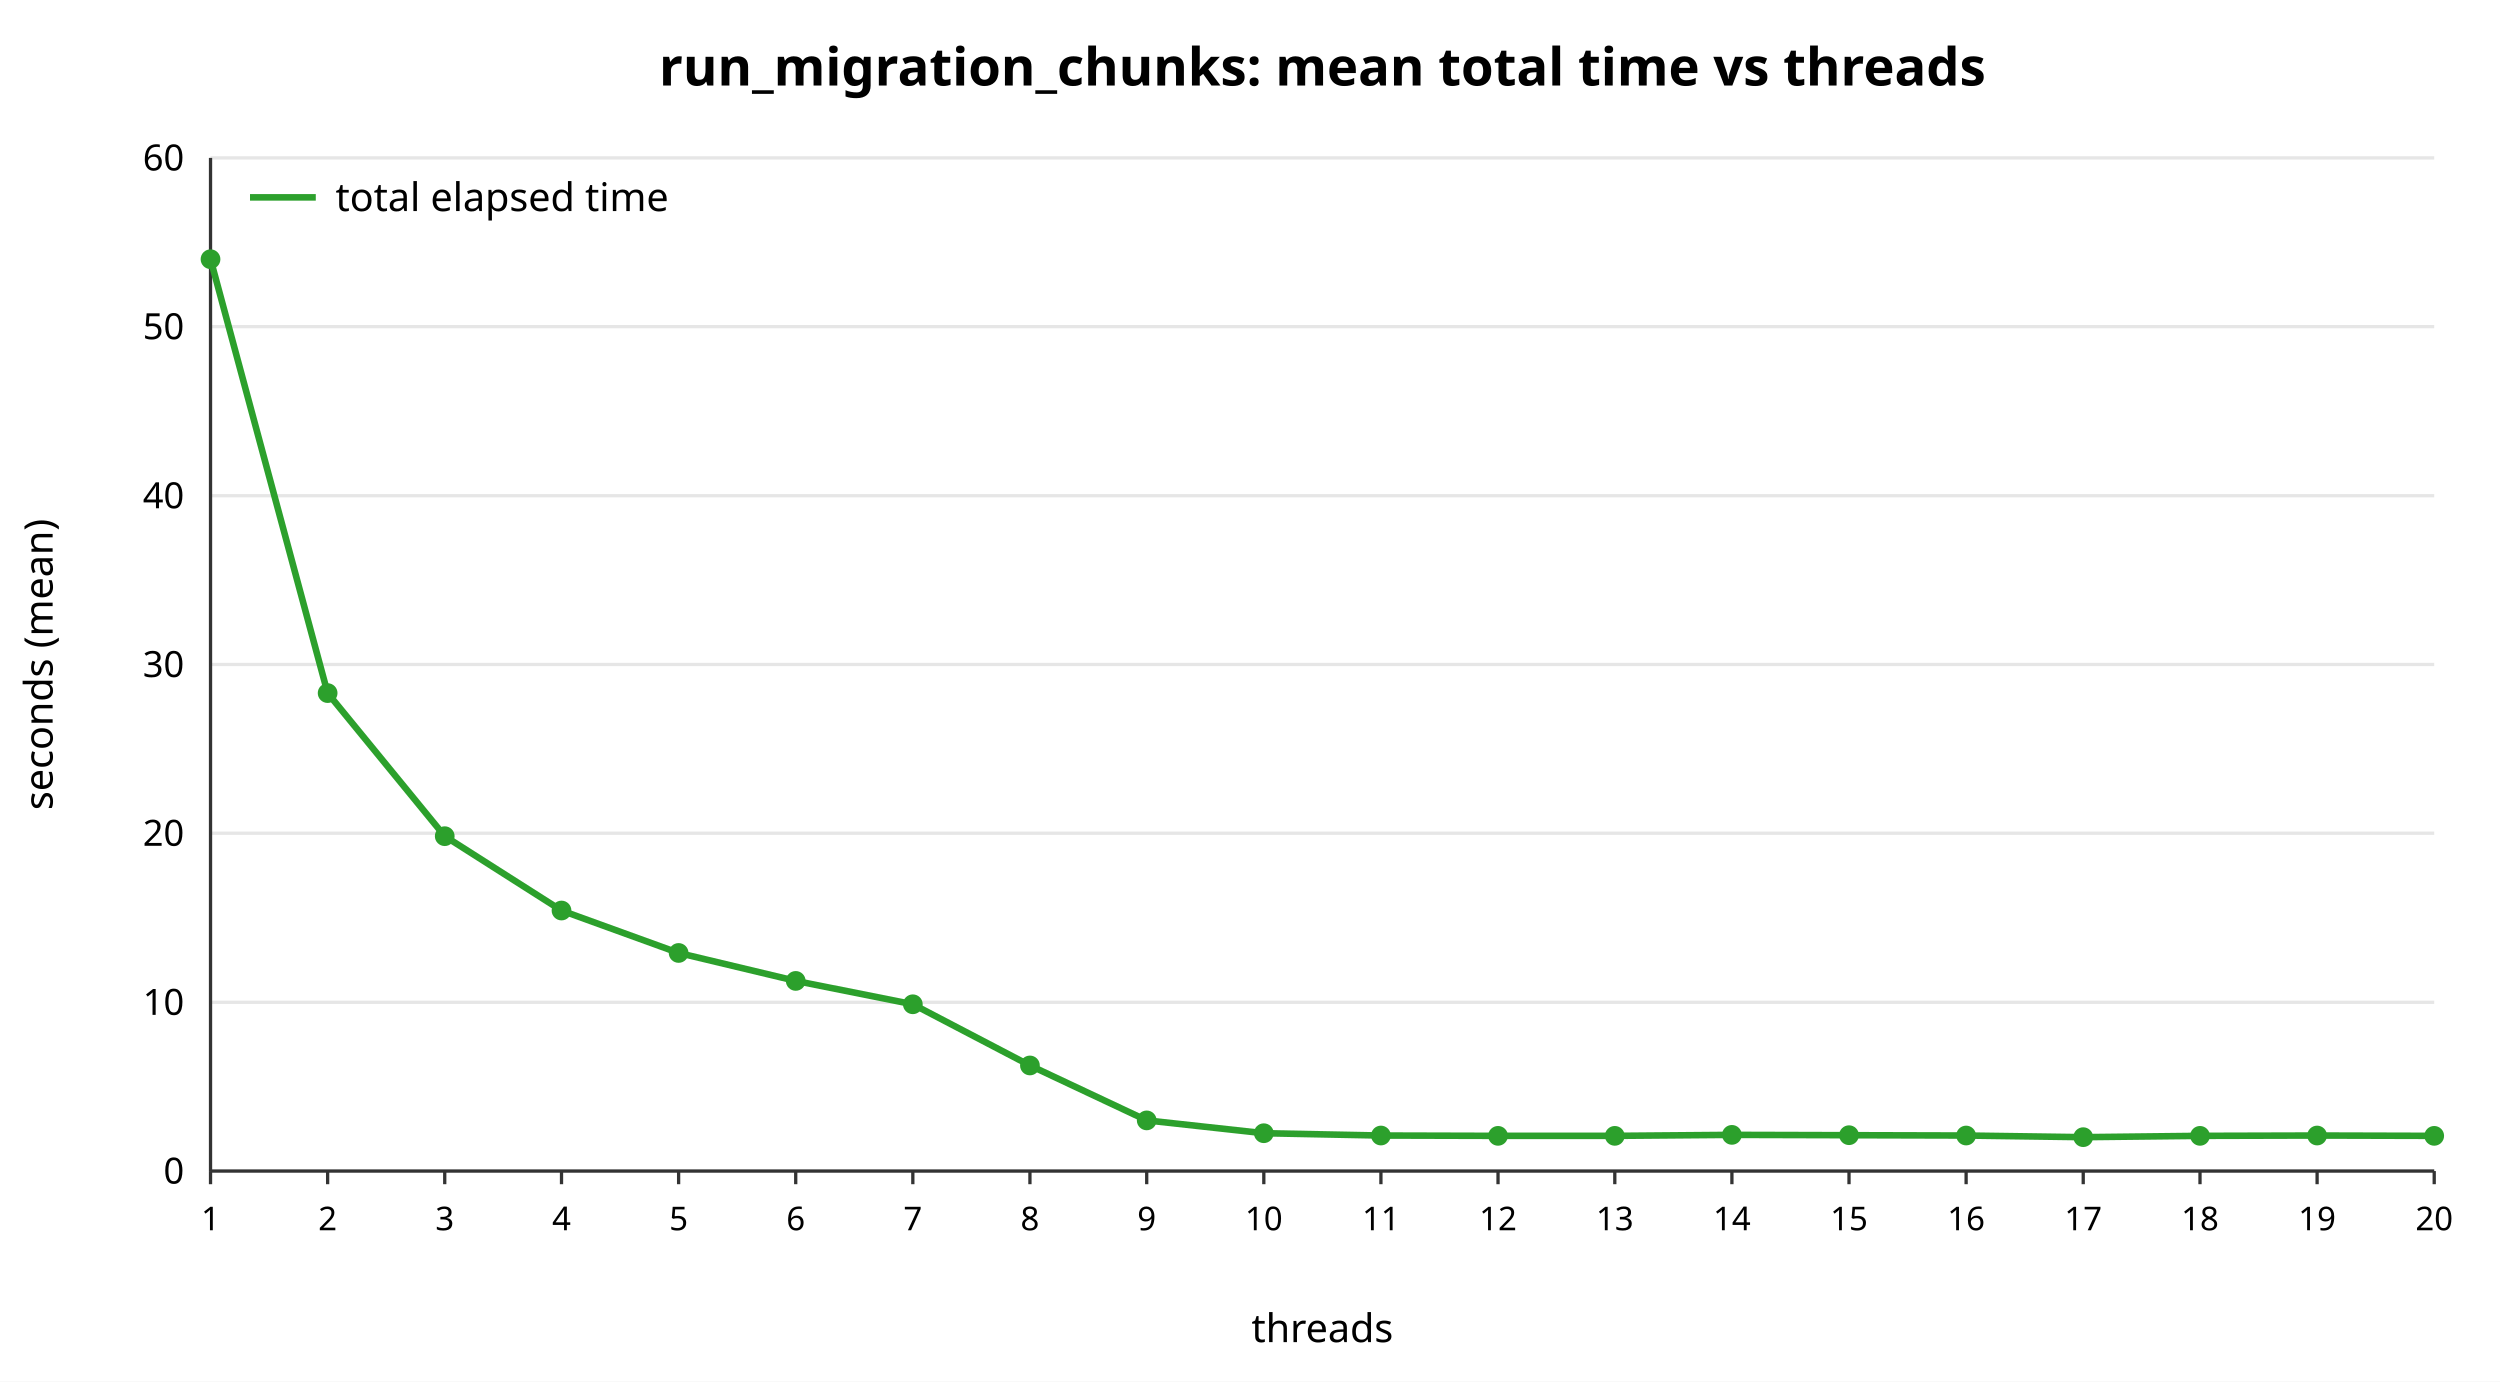
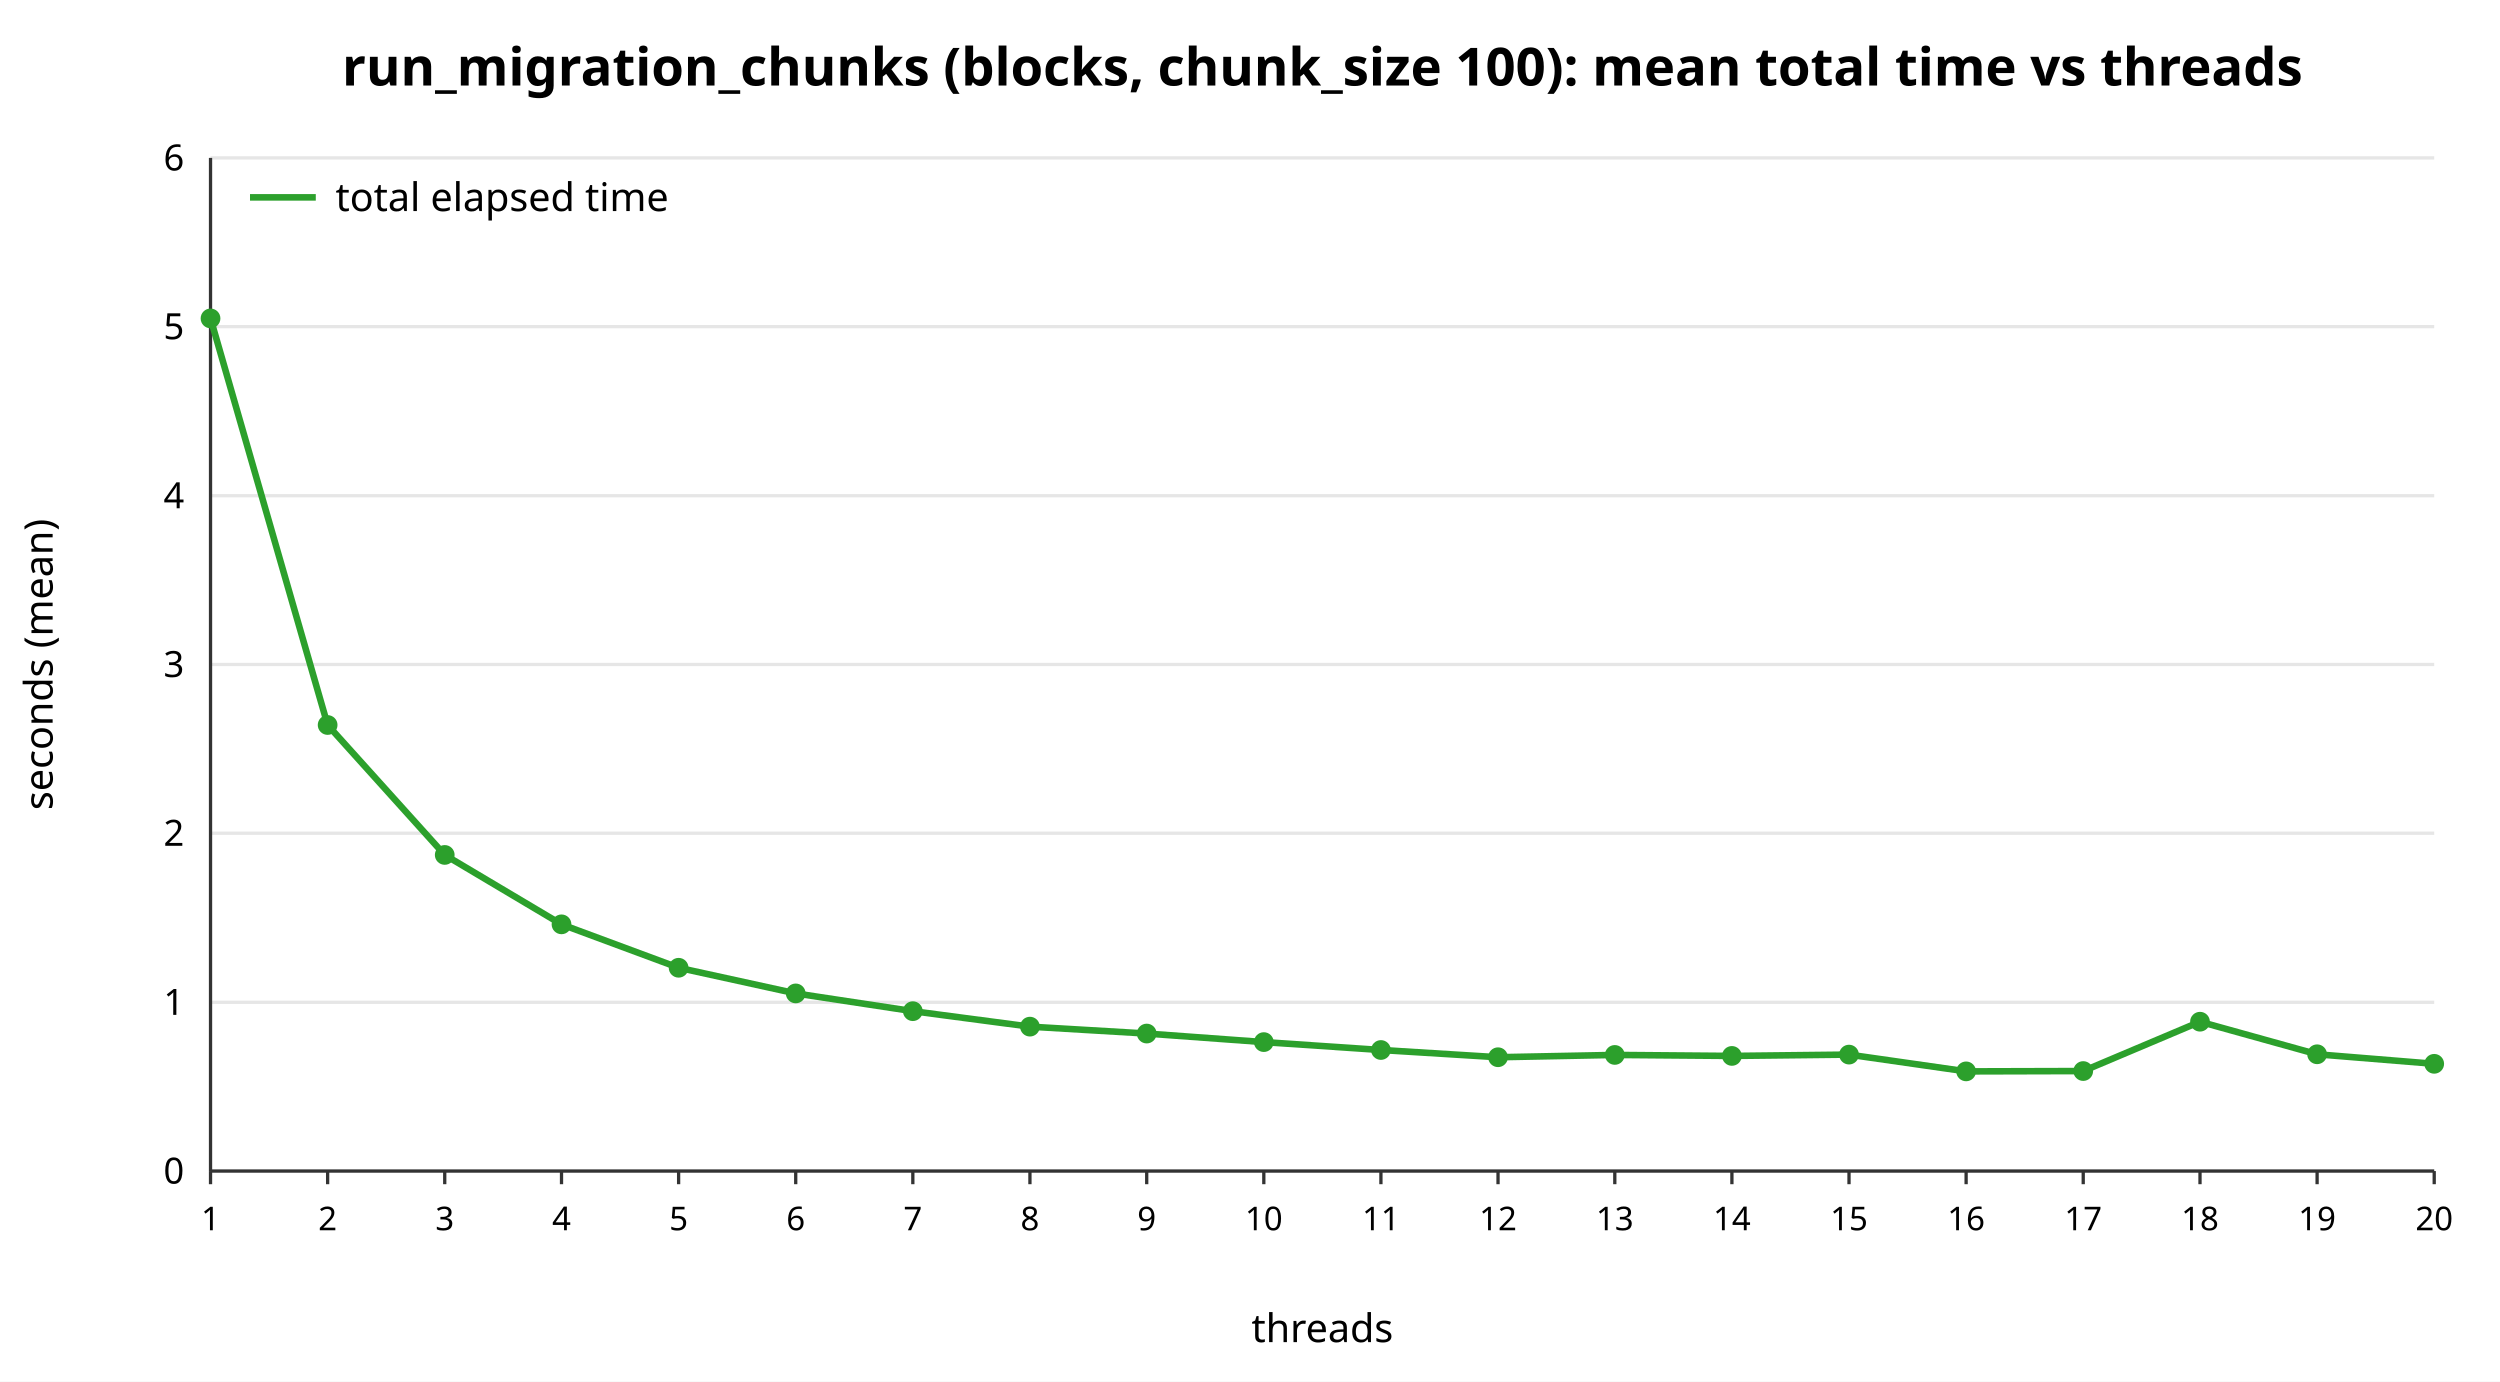
<svg xmlns="http://www.w3.org/2000/svg" width="760" height="420" viewBox="0 0 760 420" font-family="sans-serif">
  <rect width="760" height="420" fill="white" />
-   <text x="402" y="26" font-size="16" font-weight="bold" text-anchor="middle">run_migration_chunks: mean total time vs
-         threads
+   <text x="402" y="26" font-size="16" font-weight="bold" text-anchor="middle">run_migration_chunks (blocks, chunk_size
+         100): mean total time vs threads
    </text>
  <line x1="64" y1="356.0" x2="740" y2="356.0" stroke="#e6e6e6" />
  <text x="56" y="356.0" font-size="11" text-anchor="end" dominant-baseline="middle">0</text>
  <line x1="64" y1="304.7" x2="740" y2="304.7" stroke="#e6e6e6" />
-   <text x="56" y="304.7" font-size="11" text-anchor="end" dominant-baseline="middle">10</text>
+   <text x="56" y="304.7" font-size="11" text-anchor="end" dominant-baseline="middle">1</text>
  <line x1="64" y1="253.3" x2="740" y2="253.3" stroke="#e6e6e6" />
-   <text x="56" y="253.3" font-size="11" text-anchor="end" dominant-baseline="middle">20</text>
+   <text x="56" y="253.3" font-size="11" text-anchor="end" dominant-baseline="middle">2</text>
  <line x1="64" y1="202.0" x2="740" y2="202.0" stroke="#e6e6e6" />
-   <text x="56" y="202.0" font-size="11" text-anchor="end" dominant-baseline="middle">30</text>
+   <text x="56" y="202.0" font-size="11" text-anchor="end" dominant-baseline="middle">3</text>
  <line x1="64" y1="150.7" x2="740" y2="150.7" stroke="#e6e6e6" />
-   <text x="56" y="150.7" font-size="11" text-anchor="end" dominant-baseline="middle">40</text>
+   <text x="56" y="150.7" font-size="11" text-anchor="end" dominant-baseline="middle">4</text>
  <line x1="64" y1="99.3" x2="740" y2="99.3" stroke="#e6e6e6" />
-   <text x="56" y="99.3" font-size="11" text-anchor="end" dominant-baseline="middle">50</text>
+   <text x="56" y="99.3" font-size="11" text-anchor="end" dominant-baseline="middle">5</text>
  <line x1="64" y1="48.0" x2="740" y2="48.0" stroke="#e6e6e6" />
-   <text x="56" y="48.0" font-size="11" text-anchor="end" dominant-baseline="middle">60</text>
+   <text x="56" y="48.0" font-size="11" text-anchor="end" dominant-baseline="middle">6</text>
  <line x1="64" y1="48" x2="64" y2="356" stroke="#333" />
  <line x1="64" y1="356" x2="740" y2="356" stroke="#333" />
  <line x1="64.0" y1="356" x2="64.0" y2="360" stroke="#333" />
  <text x="64.0" y="374" font-size="10" text-anchor="middle">1</text>
  <line x1="99.6" y1="356" x2="99.6" y2="360" stroke="#333" />
  <text x="99.6" y="374" font-size="10" text-anchor="middle">2</text>
  <line x1="135.2" y1="356" x2="135.2" y2="360" stroke="#333" />
  <text x="135.2" y="374" font-size="10" text-anchor="middle">3</text>
  <line x1="170.7" y1="356" x2="170.7" y2="360" stroke="#333" />
  <text x="170.7" y="374" font-size="10" text-anchor="middle">4</text>
  <line x1="206.3" y1="356" x2="206.3" y2="360" stroke="#333" />
  <text x="206.3" y="374" font-size="10" text-anchor="middle">5</text>
  <line x1="241.9" y1="356" x2="241.9" y2="360" stroke="#333" />
  <text x="241.9" y="374" font-size="10" text-anchor="middle">6</text>
  <line x1="277.5" y1="356" x2="277.5" y2="360" stroke="#333" />
  <text x="277.5" y="374" font-size="10" text-anchor="middle">7</text>
  <line x1="313.1" y1="356" x2="313.1" y2="360" stroke="#333" />
  <text x="313.1" y="374" font-size="10" text-anchor="middle">8</text>
  <line x1="348.6" y1="356" x2="348.6" y2="360" stroke="#333" />
  <text x="348.6" y="374" font-size="10" text-anchor="middle">9</text>
  <line x1="384.2" y1="356" x2="384.2" y2="360" stroke="#333" />
  <text x="384.2" y="374" font-size="10" text-anchor="middle">10</text>
  <line x1="419.8" y1="356" x2="419.8" y2="360" stroke="#333" />
  <text x="419.8" y="374" font-size="10" text-anchor="middle">11</text>
  <line x1="455.4" y1="356" x2="455.4" y2="360" stroke="#333" />
  <text x="455.4" y="374" font-size="10" text-anchor="middle">12</text>
  <line x1="490.9" y1="356" x2="490.9" y2="360" stroke="#333" />
  <text x="490.9" y="374" font-size="10" text-anchor="middle">13</text>
  <line x1="526.5" y1="356" x2="526.5" y2="360" stroke="#333" />
  <text x="526.5" y="374" font-size="10" text-anchor="middle">14</text>
  <line x1="562.1" y1="356" x2="562.1" y2="360" stroke="#333" />
  <text x="562.1" y="374" font-size="10" text-anchor="middle">15</text>
  <line x1="597.7" y1="356" x2="597.7" y2="360" stroke="#333" />
  <text x="597.7" y="374" font-size="10" text-anchor="middle">16</text>
  <line x1="633.3" y1="356" x2="633.3" y2="360" stroke="#333" />
  <text x="633.3" y="374" font-size="10" text-anchor="middle">17</text>
  <line x1="668.8" y1="356" x2="668.8" y2="360" stroke="#333" />
  <text x="668.8" y="374" font-size="10" text-anchor="middle">18</text>
  <line x1="704.4" y1="356" x2="704.4" y2="360" stroke="#333" />
  <text x="704.4" y="374" font-size="10" text-anchor="middle">19</text>
  <line x1="740.0" y1="356" x2="740.0" y2="360" stroke="#333" />
  <text x="740.0" y="374" font-size="10" text-anchor="middle">20</text>
  <text x="402" y="408" font-size="12" text-anchor="middle">threads</text>
  <text x="16" y="202" font-size="12" text-anchor="middle" transform="rotate(-90 16 202)">seconds (mean)</text>
-   <polyline fill="none" stroke="#2ca02c" stroke-width="2" points="64.0,78.8 99.6,210.7 135.2,254.2 170.7,276.8 206.3,289.7 241.9,298.2 277.5,305.3 313.1,323.9 348.6,340.6 384.2,344.5 419.8,345.2 455.4,345.3 490.9,345.3 526.5,345.0 562.1,345.1 597.7,345.2 633.3,345.7 668.8,345.3 704.4,345.2 740.0,345.3 " />
-   <circle cx="64.0" cy="78.8" r="3" fill="#2ca02c" />
-   <circle cx="99.6" cy="210.7" r="3" fill="#2ca02c" />
-   <circle cx="135.2" cy="254.2" r="3" fill="#2ca02c" />
-   <circle cx="170.7" cy="276.8" r="3" fill="#2ca02c" />
-   <circle cx="206.3" cy="289.7" r="3" fill="#2ca02c" />
-   <circle cx="241.9" cy="298.2" r="3" fill="#2ca02c" />
-   <circle cx="277.5" cy="305.3" r="3" fill="#2ca02c" />
-   <circle cx="313.1" cy="323.9" r="3" fill="#2ca02c" />
-   <circle cx="348.6" cy="340.6" r="3" fill="#2ca02c" />
-   <circle cx="384.2" cy="344.5" r="3" fill="#2ca02c" />
-   <circle cx="419.8" cy="345.2" r="3" fill="#2ca02c" />
-   <circle cx="455.4" cy="345.3" r="3" fill="#2ca02c" />
-   <circle cx="490.9" cy="345.3" r="3" fill="#2ca02c" />
-   <circle cx="526.5" cy="345.0" r="3" fill="#2ca02c" />
-   <circle cx="562.1" cy="345.1" r="3" fill="#2ca02c" />
-   <circle cx="597.7" cy="345.2" r="3" fill="#2ca02c" />
-   <circle cx="633.3" cy="345.7" r="3" fill="#2ca02c" />
-   <circle cx="668.8" cy="345.3" r="3" fill="#2ca02c" />
-   <circle cx="704.4" cy="345.2" r="3" fill="#2ca02c" />
-   <circle cx="740.0" cy="345.3" r="3" fill="#2ca02c" />
+   <polyline fill="none" stroke="#2ca02c" stroke-width="2" points="64.0,96.8 99.6,220.4 135.2,259.9 170.7,281.0 206.3,294.2 241.9,302.0 277.5,307.4 313.1,312.1 348.6,314.2 384.2,316.8 419.8,319.2 455.4,321.4 490.9,320.7 526.5,321.0 562.1,320.6 597.7,325.7 633.3,325.6 668.8,310.6 704.4,320.5 740.0,323.4 " />
+   <circle cx="64.0" cy="96.8" r="3" fill="#2ca02c" />
+   <circle cx="99.6" cy="220.4" r="3" fill="#2ca02c" />
+   <circle cx="135.2" cy="259.9" r="3" fill="#2ca02c" />
+   <circle cx="170.7" cy="281.0" r="3" fill="#2ca02c" />
+   <circle cx="206.3" cy="294.2" r="3" fill="#2ca02c" />
+   <circle cx="241.9" cy="302.0" r="3" fill="#2ca02c" />
+   <circle cx="277.5" cy="307.4" r="3" fill="#2ca02c" />
+   <circle cx="313.1" cy="312.1" r="3" fill="#2ca02c" />
+   <circle cx="348.6" cy="314.2" r="3" fill="#2ca02c" />
+   <circle cx="384.2" cy="316.8" r="3" fill="#2ca02c" />
+   <circle cx="419.8" cy="319.2" r="3" fill="#2ca02c" />
+   <circle cx="455.4" cy="321.4" r="3" fill="#2ca02c" />
+   <circle cx="490.9" cy="320.7" r="3" fill="#2ca02c" />
+   <circle cx="526.5" cy="321.0" r="3" fill="#2ca02c" />
+   <circle cx="562.1" cy="320.6" r="3" fill="#2ca02c" />
+   <circle cx="597.7" cy="325.7" r="3" fill="#2ca02c" />
+   <circle cx="633.3" cy="325.6" r="3" fill="#2ca02c" />
+   <circle cx="668.8" cy="310.6" r="3" fill="#2ca02c" />
+   <circle cx="704.4" cy="320.5" r="3" fill="#2ca02c" />
+   <circle cx="740.0" cy="323.4" r="3" fill="#2ca02c" />
  <line x1="76" y1="60" x2="96" y2="60" stroke="#2ca02c" stroke-width="2" />
  <text x="102" y="60" font-size="12" dominant-baseline="middle">total elapsed time</text>
</svg>
